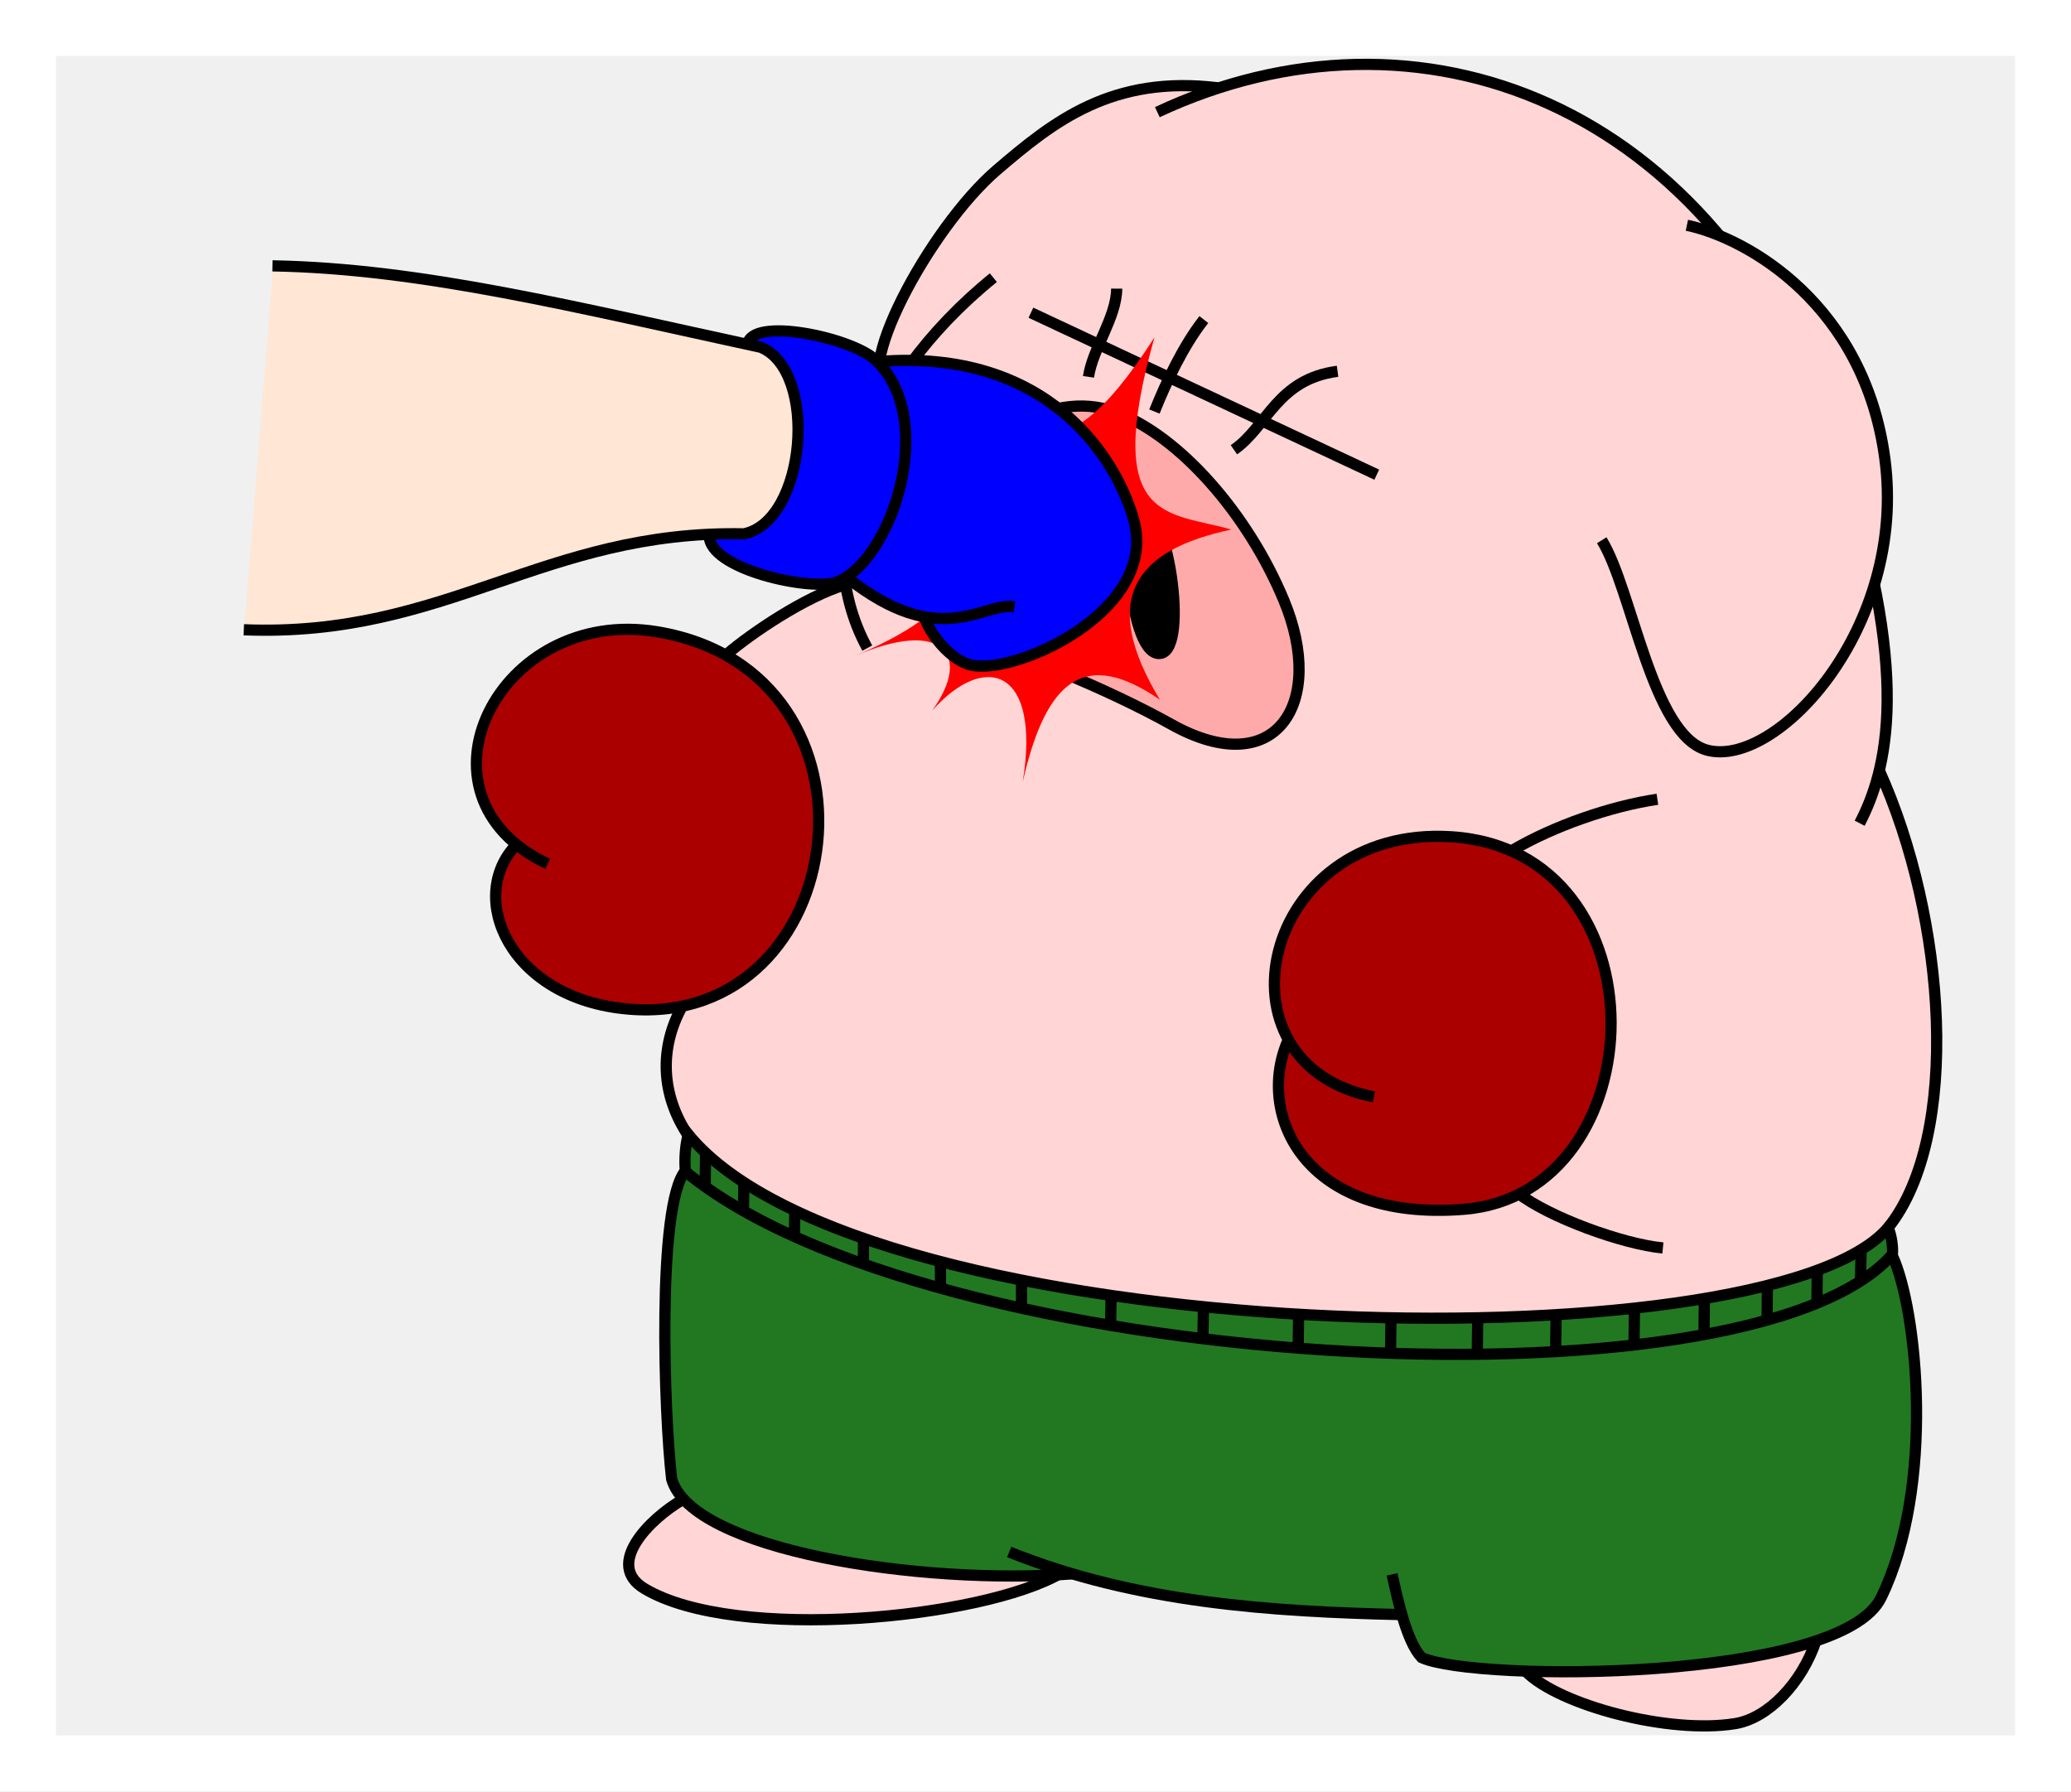
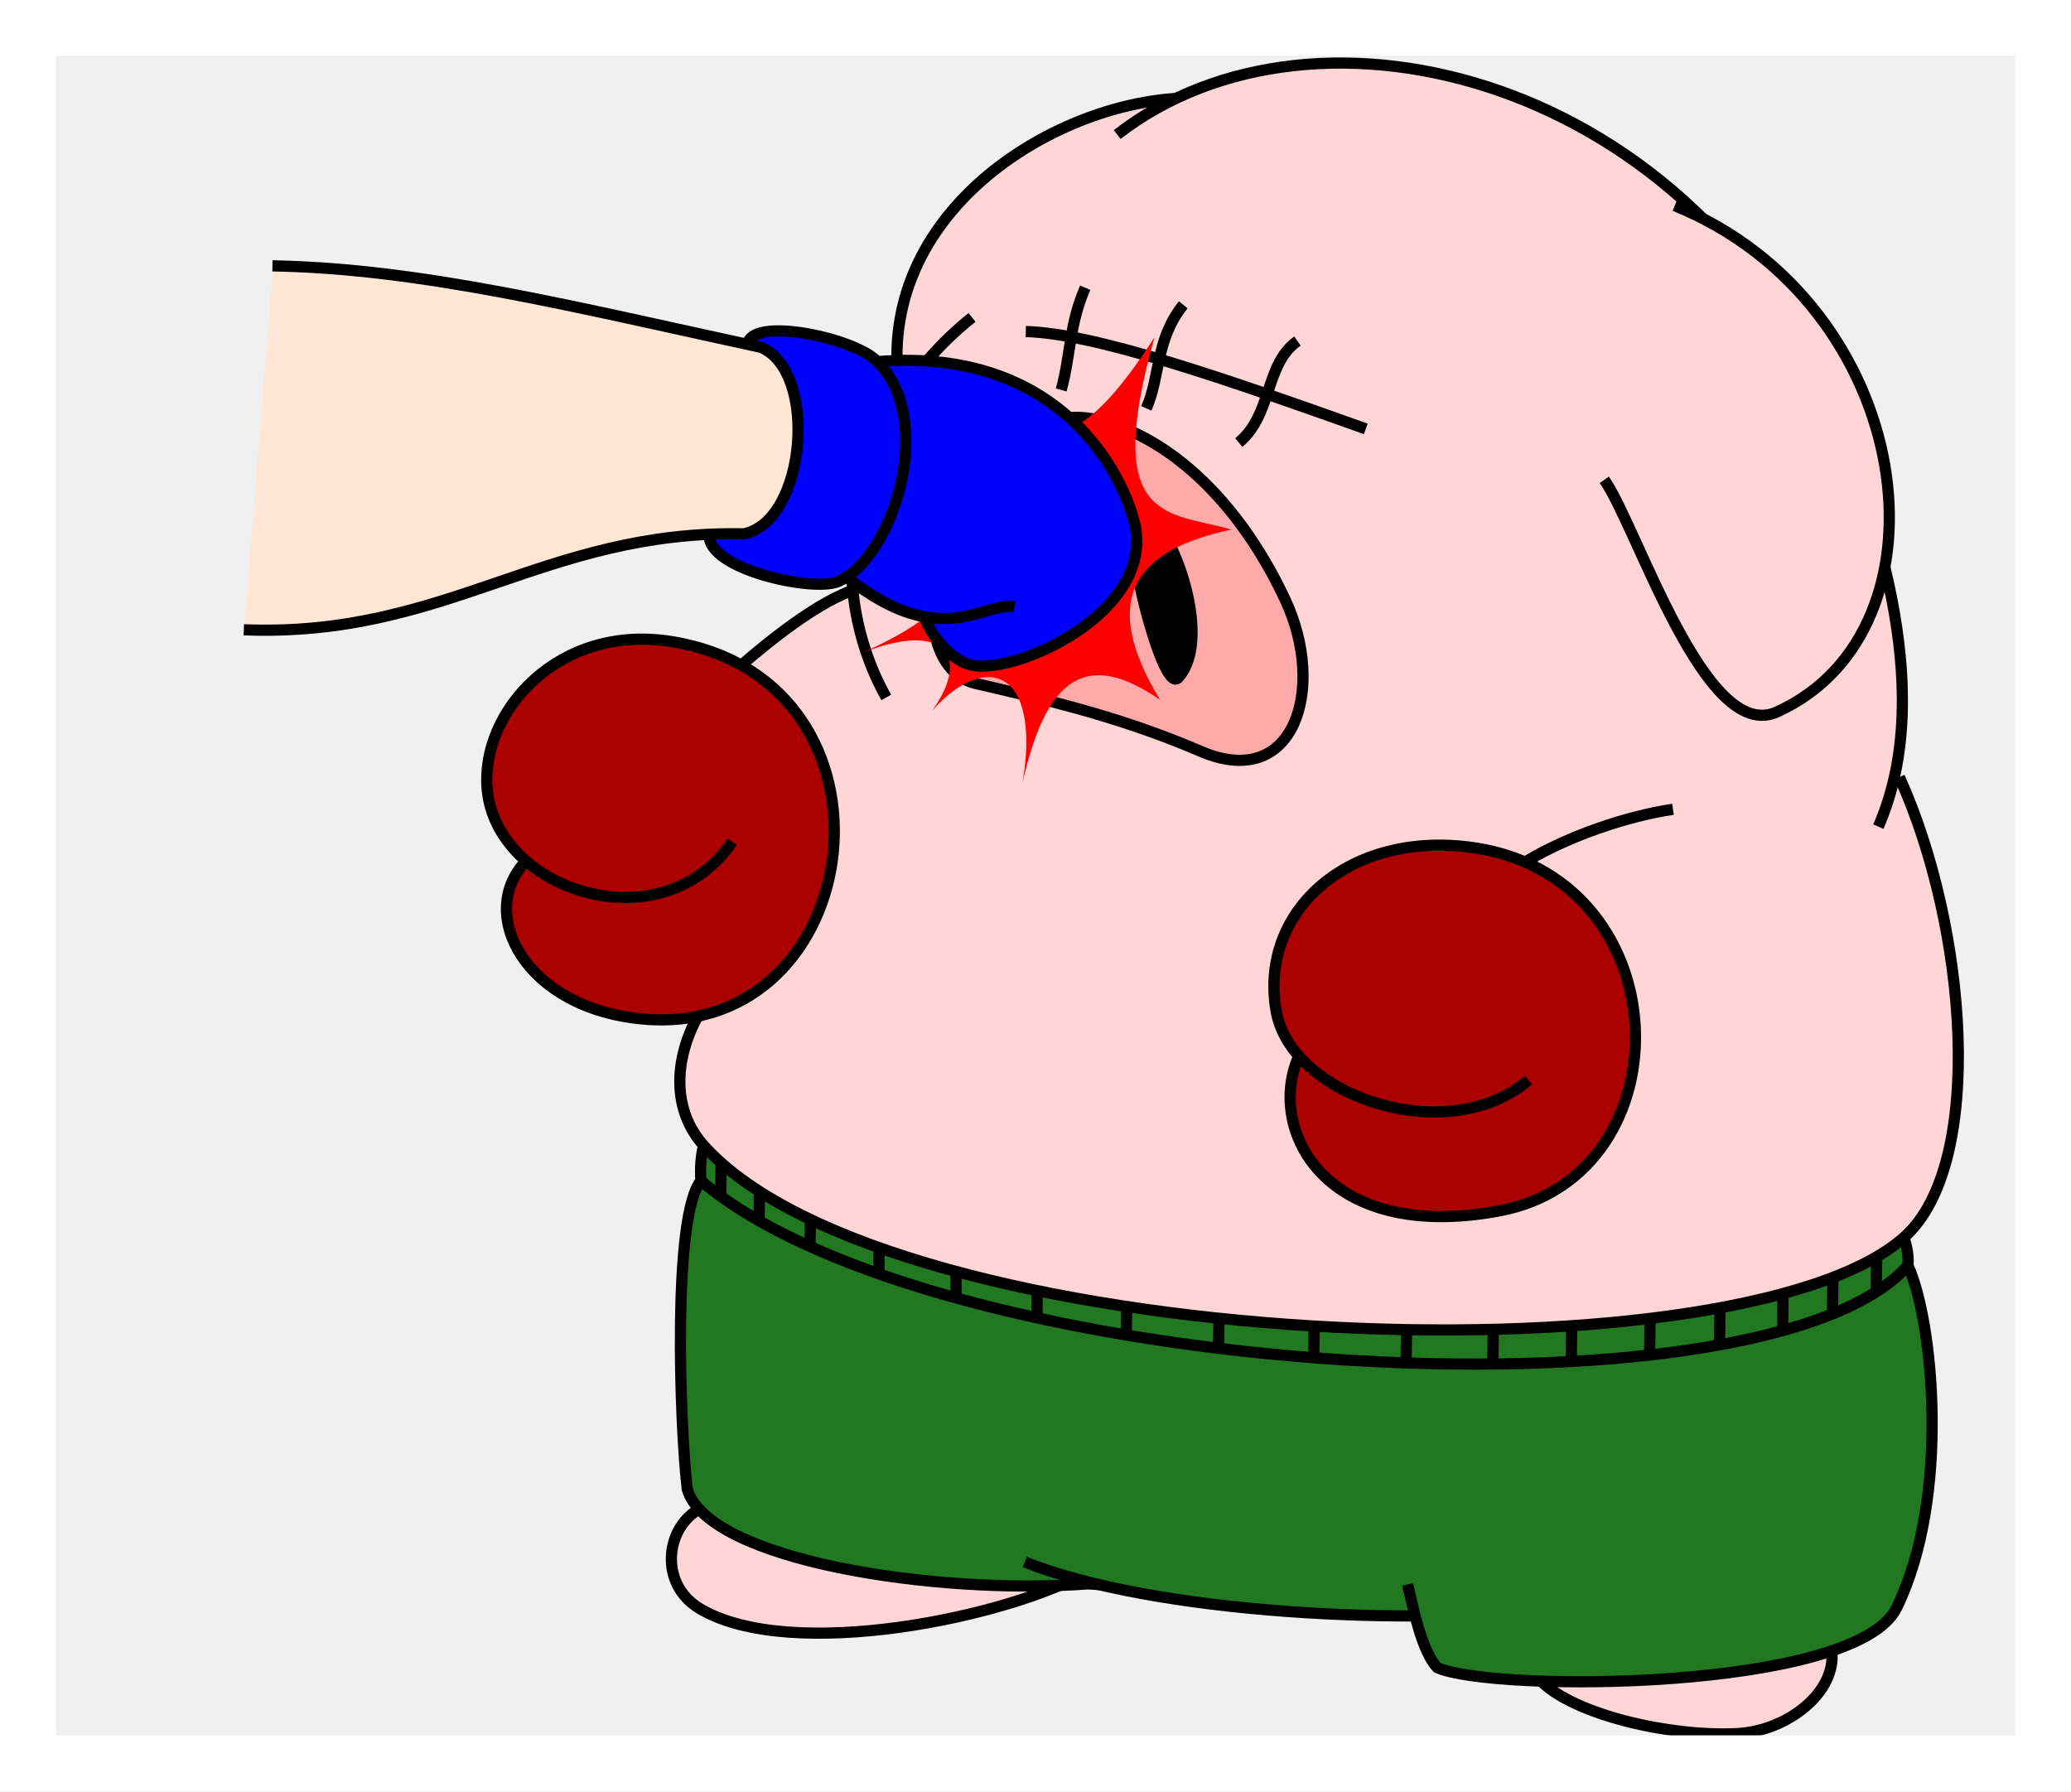
<svg xmlns="http://www.w3.org/2000/svg" xmlns:xlink="http://www.w3.org/1999/xlink" width="370" height="320" id="svg2" version="1.1" enable-background="new">
  <defs id="defs4">
    <linearGradient id="linearGradient12499-5-3">
      <stop id="stop12501-0-8" offset="0" style="stop-color:#ffd5d5;stop-opacity:1;" />
      <stop id="stop12503-9-9" offset="1" style="stop-color:#ffd5d5;stop-opacity:0;" />
    </linearGradient>
    <linearGradient id="linearGradient12499-5">
      <stop id="stop12501-0" offset="0" style="stop-color:#ffd5d5;stop-opacity:1;" />
      <stop id="stop12503-9" offset="1" style="stop-color:#ffd5d5;stop-opacity:0;" />
    </linearGradient>
    <linearGradient id="linearGradient12499-8">
      <stop id="stop12501-6" offset="0" style="stop-color:#ffd5d5;stop-opacity:1;" />
      <stop id="stop12503-0" offset="1" style="stop-color:#ffd5d5;stop-opacity:0;" />
    </linearGradient>
    <linearGradient gradientTransform="translate(0,-7)" gradientUnits="userSpaceOnUse" y2="78.526" x2="178.782" y1="135.026" x1="175.86" id="linearGradient12505-2" xlink:href="#linearGradient12499-8" />
    <linearGradient id="linearGradient12499-9">
      <stop id="stop12501-8" offset="0" style="stop-color:#ffd5d5;stop-opacity:1;" />
      <stop id="stop12503-6" offset="1" style="stop-color:#ffd5d5;stop-opacity:0;" />
    </linearGradient>
    <linearGradient gradientTransform="translate(0,-7)" gradientUnits="userSpaceOnUse" y2="78.526" x2="178.782" y1="135.026" x1="175.86" id="linearGradient12505-1" xlink:href="#linearGradient12499-9" />
    <linearGradient id="linearGradient12499">
      <stop id="stop12501" offset="0" style="stop-color:#ffd5d5;stop-opacity:1;" />
      <stop id="stop12503" offset="1" style="stop-color:#ffd5d5;stop-opacity:0;" />
    </linearGradient>
    <linearGradient xlink:href="#linearGradient12499" id="linearGradient4842" gradientUnits="userSpaceOnUse" gradientTransform="matrix(0.9832367,-0.1823339,0.1823339,0.9832367,74.73669,42.60225)" x1="175.86" y1="135.026" x2="180.123" y2="104.201" />
    <linearGradient xlink:href="#linearGradient12499-5" id="linearGradient4848" gradientUnits="userSpaceOnUse" gradientTransform="matrix(0.9958606,-0.09089341,0.09089341,0.9958606,90.23407,51.0497)" x1="184.389" y1="140.775" x2="178.004" y2="106.502" />
    <linearGradient xlink:href="#linearGradient12499-5-3" id="linearGradient4854" gradientUnits="userSpaceOnUse" gradientTransform="matrix(0.9985031,0.05469451,-0.05469451,0.9985031,114.0699,56.17685)" x1="186.741" y1="139.741" x2="168.636" y2="87.226" />
    <radialGradient gradientUnits="userSpaceOnUse" gradientTransform="matrix(0.6039359,0.2376929,-0.3922636,0.9966728,113.2494,-44.01688)" r="33.591" fy="100.312" fx="186.588" cy="100.312" cx="186.588" id="radialGradient7630" xlink:href="#linearGradient7624" />
    <linearGradient id="linearGradient7624">
      <stop id="stop7626" offset="0" style="stop-color:#ffff00;stop-opacity:1;" />
      <stop id="stop7628" offset="1" style="stop-color:#ff0000;stop-opacity:1;" />
    </linearGradient>
    <radialGradient xlink:href="#linearGradient7624" id="radialGradient13492" gradientUnits="userSpaceOnUse" gradientTransform="matrix(0.6039359,0.2376929,-0.3922636,0.9966728,113.2494,-44.01688)" cx="186.588" cy="100.312" fx="186.588" fy="100.312" r="33.591" />
+     <linearGradient y2="87.226" x2="168.636" y1="139.741" x1="186.741" gradientTransform="matrix(0.9985031,0.05469451,-0.05469451,0.9985031,114.0699,56.17685)" gradientUnits="userSpaceOnUse" id="linearGradient4854-5" xlink:href="#linearGradient12499-5-3-6" />
+     <linearGradient y2="106.502" x2="178.004" y1="140.775" x1="184.389" gradientTransform="matrix(0.9958606,-0.09089341,0.09089341,0.9958606,90.23407,51.0497)" gradientUnits="userSpaceOnUse" id="linearGradient4848-9" xlink:href="#linearGradient12499-5-7" />
+     <linearGradient y2="104.201" x2="180.123" y1="135.026" x1="175.86" gradientTransform="matrix(0.9832367,-0.1823339,0.1823339,0.9832367,74.73669,42.60225)" gradientUnits="userSpaceOnUse" id="linearGradient4842-4" xlink:href="#linearGradient12499-50" />
+     <linearGradient id="linearGradient12499-50">
+       <stop style="stop-color:#ffd5d5;stop-opacity:1;" offset="0" id="stop12501-04" />
+       <stop style="stop-color:#ffd5d5;stop-opacity:0;" offset="1" id="stop12503-5" />
+     </linearGradient>
+     <linearGradient xlink:href="#linearGradient12499-9-3" id="linearGradient12505-1-6" x1="175.86" y1="135.026" x2="178.782" y2="78.526" gradientUnits="userSpaceOnUse" gradientTransform="translate(0,-7)" />
+     <linearGradient id="linearGradient12499-9-3">
+       <stop style="stop-color:#ffd5d5;stop-opacity:1;" offset="0" id="stop12501-8-1" />
+       <stop style="stop-color:#ffd5d5;stop-opacity:0;" offset="1" id="stop12503-6-0" />
+     </linearGradient>
+     <linearGradient xlink:href="#linearGradient12499-8-4" id="linearGradient12505-2-5" x1="175.86" y1="135.026" x2="178.782" y2="78.526" gradientUnits="userSpaceOnUse" gradientTransform="translate(0,-7)" />
+     <linearGradient id="linearGradient12499-8-4">
+       <stop style="stop-color:#ffd5d5;stop-opacity:1;" offset="0" id="stop12501-6-0" />
+       <stop style="stop-color:#ffd5d5;stop-opacity:0;" offset="1" id="stop12503-0-0" />
+     </linearGradient>
+     <linearGradient id="linearGradient12499-5-7">
+       <stop style="stop-color:#ffd5d5;stop-opacity:1;" offset="0" id="stop12501-0-0" />
+       <stop style="stop-color:#ffd5d5;stop-opacity:0;" offset="1" id="stop12503-9-3" />
+     </linearGradient>
+     <linearGradient id="linearGradient12499-5-3-6">
+       <stop style="stop-color:#ffd5d5;stop-opacity:1;" offset="0" id="stop12501-0-8-4" />
+       <stop style="stop-color:#ffd5d5;stop-opacity:0;" offset="1" id="stop12503-9-9-0" />
+     </linearGradient>
  </defs>
  <g id="layer2" style="display:none">
    <path style="fill:none;stroke:#0000ff;stroke-width:1px;stroke-linecap:butt;stroke-linejoin:miter;stroke-opacity:1" d="M 10,310 360,10" id="path3025" />
    <path style="fill:none;stroke:#0000ff;stroke-width:1px;stroke-linecap:butt;stroke-linejoin:miter;stroke-opacity:1" d="M 10,10 360,310" id="path3027" />
    <path style="fill:none;stroke:#ff0000;stroke-width:1px;stroke-linecap:butt;stroke-linejoin:miter;stroke-opacity:1;display:inline" d="m 10,0 0,320" id="path3006" />
    <path style="fill:none;stroke:#ff0000;stroke-width:1px;stroke-linecap:butt;stroke-linejoin:miter;stroke-opacity:1;display:inline" d="m 360,0 0,320" id="path3010" />
    <path style="fill:none;stroke:#ff0000;stroke-width:1px;stroke-linecap:butt;stroke-linejoin:miter;stroke-opacity:1;display:inline" d="M 0,10 370,10" id="path3016" />
    <path transform="translate(84.7158,27.7117)" style="fill:none;stroke:#ff0000;stroke-width:1px;stroke-linecap:butt;stroke-linejoin:miter;stroke-opacity:1;display:inline" d="m -84.716,282.288 370,0" id="path3018" />
  </g>
-   <g id="layer11" style="display:inline">
-     <path id="path6021" d="m 164.704,156.624 c 1.238,8.234 2.667,22.119 2.353,30.509 12.116,26.74 14.954,65.938 1.973,82.244" style="fill:none;stroke:#ff6600;stroke-width:2;stroke-linecap:butt;stroke-linejoin:miter;stroke-opacity:1;display:inline" />
-     <path id="path6023" d="m 152.8,119.673 c -6.319,0.577 -13.303,2.213 -17.61,4.15" style="fill:none;stroke:#ff6600;stroke-width:2;stroke-linecap:butt;stroke-linejoin:miter;stroke-opacity:1;display:inline" />
-     <path id="path6061" d="m 121.69,179.702 c -4.224,7.628 -4.548,15.787 1.185,23.428 l -1.025,64.625 c -11.447,6.809 -10.373,13.963 -6.43,16.308 11.088,6.594 56.47,7.699 72.946,-2.557 31.1,-19.358 55.088,-3.98 84.203,17.14 8.044,5.835 25.504,11.23 37.396,9.29 5.825,-0.95 12.121,-7.144 14.69,-14.828 l 12.684,-73.809 c 12.98,-16.306 10.47,-54.743 -1.647,-81.483 3.706,-9.717 3.404,-23.246 -7.62,-57.756 C 307.992,17.199 251.007,2.474 217.641,15.746 c -14.103,-2.209 -30.297,5.164 -39.57,14.625 -12.339,12.589 -27.103,37.943 -18.832,39.601 -8.38,10.742 -8.771,24.696 -8.263,34.509 -8.451,2.645 -17.059,8.728 -21.366,12.433" style="fill:#ffd5d5;stroke:none;display:inline" />
-     <path id="path6063" d="m 335.694,137.515 c 12.116,26.74 14.657,65.445 1.677,81.752" style="fill:none;stroke:#000000;stroke-width:2;stroke-linecap:butt;stroke-linejoin:miter;stroke-opacity:1;display:inline" />
-     <path id="path6077" d="m 150.977,104.471 c -7.063,2.083 -16.827,8.706 -21.134,12.411" style="fill:none;stroke:#000000;stroke-width:2;stroke-linecap:butt;stroke-linejoin:miter;stroke-opacity:1;display:inline" />
-     <path id="path6079" d="m 254.032,296.159 c 9.768,4.432 74.54,4.752 81.771,-10.261 9.823,-20.146 6.415,-50.148 2.311,-61.657 4e-5,-1.735 -0.093,-4.01 -0.762,-4.756 -18.288,22.124 -172.478,25.476 -214.401,-16.605 -0.424,1.504 -0.28,4.057 -0.477,6.176 -4.96,11.62 -3.838,43.49 -2.456,55.306 3.665,12.745 49.489,20.658 71.034,16.61 17.456,5.714 34.803,7.326 59.268,7.351 0.175,0.939 0.996,4.929 3.713,7.836 z" style="fill:#217821;stroke:none;display:inline" />
-     <path id="path6081" d="m 191.578,281.156 c -27.183,2.05 -67.917,-4.189 -71.582,-16.934 -1.348,-11.528 -2.671,-48.912 2.447,-55.072 -0.193,-2.055 0.009,-4.815 0.546,-6.473 31.419,38.343 192.734,41.994 214.334,16.629 0.622,1.448 0.918,3.599 0.753,4.979 4.495,9.687 7.692,41.24 -1.992,61.102 -7.231,15.013 -72.335,15.156 -82.103,10.725 -2.717,-2.907 -4.256,-10.334 -5.281,-14.868" style="fill:none;stroke:#000000;stroke-width:2;stroke-linecap:butt;stroke-linejoin:miter;stroke-opacity:1;display:inline" />
-     <path id="path6083" d="m 180.301,277.249 c 22.74,9.126 46.903,10.66 70.097,11.185" style="fill:none;stroke:#000000;stroke-width:2;stroke-linecap:butt;stroke-linejoin:miter;stroke-opacity:1;display:inline" />
-     <path id="path6085" d="m 121.924,179.669 c -4.224,7.628 -3.799,15.968 1.059,23.234" style="fill:none;stroke:#000000;stroke-width:2;stroke-linecap:butt;stroke-linejoin:miter;stroke-opacity:1;display:inline" />
-     <path id="path6087" d="m 260.194,149.542 c 36.35,2.434 35.544,63.759 2.305,66.545 -28.709,2.406 -39.289,-17.881 -32.403,-30.159 -5.75,-6.136 -3.981,-38.669 30.098,-36.387 z" style="fill:#aa0000;stroke:none;display:inline" />
-     <path id="path6089" d="m 245.459,195.939 c -29.66,-5.71 -20.274,-48.61 13.812,-46.46 38.6,2.434 36.794,63.759 2.305,66.545 -28.716,2.32 -37.289,-17.131 -31.438,-30.232" style="fill:none;stroke:#000000;stroke-width:2;stroke-linecap:butt;stroke-linejoin:miter;stroke-opacity:1;display:inline" />
-     <path id="path6091" d="m 118.286,112.911 c 43.003,7.263 34.072,70.806 -6.027,67.388 -21.379,-1.822 -28.608,-21.769 -20.119,-29.337 -16.453,-12.594 -2.279,-42.852 26.146,-38.051 z" style="fill:#aa0000;stroke:none;display:inline" />
-     <path id="path6093" d="m 97.848,154.316 c -25.888,-12.18 -8.753,-46.238 19.672,-41.437 43.003,7.263 34.867,70.806 -5.232,67.388 -21.379,-1.822 -29.006,-20.089 -20.052,-29.364" style="fill:none;stroke:#000000;stroke-width:2;stroke-linecap:butt;stroke-linejoin:miter;stroke-opacity:1;display:inline" />
-     <path id="path6095" d="m 270.14,151.936 c 7.46,-4.413 17.685,-7.925 25.965,-9.155" style="fill:none;stroke:#000000;stroke-width:2;stroke-linecap:butt;stroke-linejoin:miter;stroke-opacity:1;display:inline" />
-     <path id="path6097" d="m 271.143,213.109 c 5.638,4.383 18.798,9.142 25.946,9.83" style="fill:none;stroke:#000000;stroke-width:2;stroke-linecap:butt;stroke-linejoin:miter;stroke-opacity:1;display:inline" />
-     <path style="fill:none;stroke:#000000;stroke-width:2;stroke-linecap:butt;stroke-linejoin:miter;stroke-opacity:1;display:inline" d="m 122.069,267.832 c -6.104,3.52 -14.105,11.695 -6.893,15.981 16.28,9.674 60.293,5.343 74.305,-2.751" id="path6103" />
-     <path style="fill:none;stroke:#000000;stroke-width:2;stroke-linecap:butt;stroke-linejoin:miter;stroke-opacity:1;display:inline" d="m 272.626,298.614 c 5.938,5.99 25.504,11.23 37.396,9.29 5.825,-0.95 11.871,-7.175 14.44,-14.859" id="path6105" />
-     <path style="fill:none;stroke:#000000;stroke-width:2;stroke-linecap:butt;stroke-linejoin:miter;stroke-opacity:1;display:inline" d="m 122.376,209.218 c 43.355,35.962 189.678,44.282 215.642,14.939" id="path6107" />
-     <path style="fill:none;stroke:#000000;stroke-width:2;stroke-linecap:butt;stroke-linejoin:miter;stroke-opacity:1;display:inline" d="m 126.057,205.862 -0.078,6.171" id="path6109" />
-     <path style="fill:none;stroke:#000000;stroke-width:2;stroke-linecap:butt;stroke-linejoin:miter;stroke-opacity:1;display:inline" d="m 132.889,211.161 -0.056,5.221" id="path6111" />
-     <path style="fill:none;stroke:#000000;stroke-width:2;stroke-linecap:butt;stroke-linejoin:miter;stroke-opacity:1;display:inline" d="m 142.005,216.181 -0.078,4.735" id="path6113" />
-     <path style="fill:none;stroke:#000000;stroke-width:2;stroke-linecap:butt;stroke-linejoin:miter;stroke-opacity:1;display:inline" d="m 154.255,221.181 0.011,4.602" id="path6115" />
-     <path style="fill:none;stroke:#000000;stroke-width:2;stroke-linecap:butt;stroke-linejoin:miter;stroke-opacity:1;display:inline" d="m 168.005,225.313 0.033,4.668" id="path6117" />
-     <path style="fill:none;stroke:#000000;stroke-width:2;stroke-linecap:butt;stroke-linejoin:miter;stroke-opacity:1;display:inline" d="m 182.505,228.681 -0.011,4.934" id="path6119" />
-     <path style="fill:none;stroke:#000000;stroke-width:2;stroke-linecap:butt;stroke-linejoin:miter;stroke-opacity:1;display:inline" d="m 198.505,231.431 -0.078,5.265" id="path6121" />
-     <path style="fill:none;stroke:#000000;stroke-width:2;stroke-linecap:butt;stroke-linejoin:miter;stroke-opacity:1;display:inline" d="m 215.005,233.681 -0.1,5.464" id="path6123" />
-     <path style="fill:none;stroke:#000000;stroke-width:2;stroke-linecap:butt;stroke-linejoin:miter;stroke-opacity:1;display:inline" d="m 232.005,234.931 -0.078,5.928" id="path6125" />
-     <path style="fill:none;stroke:#000000;stroke-width:2;stroke-linecap:butt;stroke-linejoin:miter;stroke-opacity:1;display:inline" d="m 248.505,235.681 -0.078,6.171" id="path6127" />
-     <path style="fill:none;stroke:#000000;stroke-width:2;stroke-linecap:butt;stroke-linejoin:miter;stroke-opacity:1;display:inline" d="m 264.005,235.431 -0.078,6.171" id="path6129" />
-     <path style="fill:none;stroke:#000000;stroke-width:2;stroke-linecap:butt;stroke-linejoin:miter;stroke-opacity:1;display:inline" d="m 278.005,235.181 -0.078,6.171" id="path6131" />
-     <path style="fill:none;stroke:#000000;stroke-width:2;stroke-linecap:butt;stroke-linejoin:miter;stroke-opacity:1;display:inline" d="m 292.005,233.931 -0.078,6.171" id="path6133" />
-     <path style="fill:none;stroke:#000000;stroke-width:2;stroke-linecap:butt;stroke-linejoin:miter;stroke-opacity:1;display:inline" d="m 304.505,231.931 -0.078,6.414" id="path6135" />
-     <path style="fill:none;stroke:#000000;stroke-width:2;stroke-linecap:butt;stroke-linejoin:miter;stroke-opacity:1;display:inline" d="m 315.755,229.931 -0.056,5.818" id="path6137" />
-     <path style="fill:none;stroke:#000000;stroke-width:2;stroke-linecap:butt;stroke-linejoin:miter;stroke-opacity:1;display:inline" d="m 324.666,226.945 -0.056,5.884" id="path6139" />
-     <path style="fill:none;stroke:#000000;stroke-width:2;stroke-linecap:butt;stroke-linejoin:miter;stroke-opacity:1;display:inline" d="m 332.505,223.431 -0.122,5.42" id="path6141" />
-     <path style="fill:none;stroke:#000000;stroke-width:2;stroke-linecap:butt;stroke-linejoin:miter;stroke-opacity:1;display:inline" d="m 206.768,20.036 c 46.263,-21.666 99.941,-2.289 121.339,60.137 13.814,40.3 8.94,57.663 4.135,66.887" id="path6178" />
-     <path style="fill:none;stroke:#000000;stroke-width:2;stroke-linecap:butt;stroke-linejoin:miter;stroke-opacity:1;display:inline" d="m 220.45,80.345 c 5.996,-4.155 7.706,-12.607 18.516,-14.016" id="path6180" />
-     <path style="fill:none;stroke:#000000;stroke-width:2;stroke-linecap:butt;stroke-linejoin:miter;stroke-opacity:1;display:inline" d="m 199.503,51.561 c -0.031,5.168 -4.3,10.677 -5.036,15.759" id="path6182" />
-     <path style="fill:#ffaaaa;stroke:#000000;stroke-width:2;stroke-linecap:butt;stroke-linejoin:miter;stroke-opacity:1;display:inline" d="m 199.302,73.618 c -12.197,-4.503 -25.912,5.735 -32.6,17.002 -7.53,12.686 -0.315,21.38 4.784,22.904 10.491,3.135 26.008,9.318 37.844,15.912 18.598,10.361 27.701,-3.776 20.037,-22.205 C 222.961,91.826 210.719,77.833 199.302,73.618 z" id="path6184" />
-     <path style="fill:none;stroke:#000000;stroke-width:2;stroke-linecap:butt;stroke-linejoin:miter;stroke-opacity:1;display:inline" d="m 159.133,70.077 c -7.733,-2.082 6.938,-29.415 18.953,-39.703 10.063,-8.616 20.531,-17.046 39.641,-14.672" id="path6186" />
-     <path style="fill:#ffd5d5;stroke:#000000;stroke-width:2;stroke-linecap:butt;stroke-linejoin:miter;stroke-opacity:1;display:inline" d="m 286.161,96.51 c 5.44,8.742 8.976,34.821 18.801,37.489 12.346,3.354 35.8,-21.789 31.785,-52.04 -3.638,-27.409 -24.431,-39.407 -35.371,-41.719" id="path6190" />
-     <path id="path6212" d="m 203.634,90.289 c 4.934,-0.318 8.835,25.357 3.798,26.417 -5.811,1.222 -7.635,-26.17 -3.798,-26.417 z" style="fill:#000000;stroke:#000000;stroke-width:2;stroke-linecap:butt;stroke-linejoin:miter;stroke-opacity:1;display:inline" />
-     <path id="path6214" d="m 188.497,85.208 c 3.248,1.888 -2.209,23.407 -6.6,21.966 -5.337,-1.751 3.982,-23.489 6.6,-21.966 z" style="fill:#000000;stroke:#000000;stroke-width:2;stroke-linecap:butt;stroke-linejoin:miter;stroke-opacity:1;display:inline" />
-     <path id="path6586" d="m 184.181,55.862 61.787,28.932" style="fill:none;stroke:#000000;stroke-width:2;stroke-linecap:butt;stroke-linejoin:miter;stroke-opacity:1" />
-     <path id="path6588" d="m 215.075,57.088 c -3.674,4.678 -6.721,11.161 -8.827,16.428" style="fill:none;stroke:#000000;stroke-width:2;stroke-linecap:butt;stroke-linejoin:miter;stroke-opacity:1" />
-     <path style="fill:none;stroke:#000000;stroke-width:2;stroke-linecap:butt;stroke-linejoin:miter;stroke-opacity:1;display:inline" d="M 177.47,49.605 C 154.096,68.548 144.093,95.829 154.943,115.78" id="path6188" />
+   <g id="layer1" style="display:inline">
+     <g id="layer2-6" style="display:none" transform="translate(46,0)">
+       <path style="fill:none;stroke:#0000ff;stroke-width:1px;stroke-linecap:butt;stroke-linejoin:miter;stroke-opacity:1" d="M 10,310 360,10" id="path3025-8" />
+       <path style="fill:none;stroke:#0000ff;stroke-width:1px;stroke-linecap:butt;stroke-linejoin:miter;stroke-opacity:1" d="M 10,10 360,310" id="path3027-3" />
+       <path style="fill:none;stroke:#ff0000;stroke-width:1px;stroke-linecap:butt;stroke-linejoin:miter;stroke-opacity:1;display:inline" d="m 10,0 0,320" id="path3006-1" />
+       <path style="fill:none;stroke:#ff0000;stroke-width:1px;stroke-linecap:butt;stroke-linejoin:miter;stroke-opacity:1;display:inline" d="m 360,0 0,320" id="path3010-4" />
+       <path style="fill:none;stroke:#ff0000;stroke-width:1px;stroke-linecap:butt;stroke-linejoin:miter;stroke-opacity:1;display:inline" d="M 0,10 370,10" id="path3016-8" />
+       <path transform="translate(84.7158,27.7117)" style="fill:none;stroke:#ff0000;stroke-width:1px;stroke-linecap:butt;stroke-linejoin:miter;stroke-opacity:1;display:inline" d="m -84.716,282.288 370,0" id="path3018-4" />
+     </g>
+     <path style="fill:#ffd5d5;stroke:#000000;stroke-width:2;stroke-linecap:butt;stroke-linejoin:miter;stroke-opacity:1;display:inline" d="m 124.855,269.621 c -6.104,3.52 -7.034,13.463 0.178,17.749 16.28,9.674 55.344,1.454 69.355,-6.64 l 67.163,-10.017 13.773,29.601 c 5.938,5.99 22.95,9.975 34.984,9.378 9.075,-0.45 17.871,-7.425 16.94,-14.859" id="path6216" />
+     <path id="path6800" d="m 338.616,223.851 -51.03,64.984 -93.221,-5.89 c -27.183,2.05 -67.917,-4.189 -71.582,-16.934 -1.348,-11.528 -2.671,-48.912 2.447,-55.072 -0.193,-2.055 0.009,-4.815 0.546,-6.473" style="fill:#217821;stroke:#000000;stroke-width:2;stroke-linecap:butt;stroke-linejoin:miter;stroke-opacity:1;display:inline" />
+     <path id="path6198" d="m 183.088,279.038 c 22.74,9.126 69.177,11.72 97.674,8.003" style="fill:#217821;stroke:#000000;stroke-width:2;stroke-linecap:butt;stroke-linejoin:miter;stroke-opacity:1;display:inline" />
+     <path id="path6196" d="m 340.109,221.096 c 0.622,1.448 0.918,3.599 0.753,4.979 4.495,9.687 7.692,41.24 -1.992,61.102 -7.231,15.013 -72.335,15.156 -82.103,10.725 -2.717,-2.907 -4.256,-10.334 -5.281,-14.868" style="fill:#217821;stroke:#000000;stroke-width:2;stroke-linecap:butt;stroke-linejoin:miter;stroke-opacity:1;display:inline" />
+     <path id="path6208" d="m 273.93,214.898 c 5.638,4.383 18.798,9.142 25.946,9.83" style="fill:none;stroke:#000000;stroke-width:2;stroke-linecap:butt;stroke-linejoin:miter;stroke-opacity:1;display:inline" />
+     <path style="fill:none;stroke:#000000;stroke-width:2;stroke-linecap:butt;stroke-linejoin:miter;stroke-opacity:1" d="m 125.229,210.937 c 41.94,35.608 189.67,44.482 215.634,15.138" id="path5091" />
+     <path style="fill:none;stroke:#000000;stroke-width:2;stroke-linecap:butt;stroke-linejoin:miter;stroke-opacity:1" d="m 128.843,207.651 -0.078,6.171" id="path5093" />
+     <path style="fill:none;stroke:#000000;stroke-width:2;stroke-linecap:butt;stroke-linejoin:miter;stroke-opacity:1;display:inline" d="m 135.676,212.95 -0.056,5.221" id="path5093-6" />
+     <path style="fill:none;stroke:#000000;stroke-width:2;stroke-linecap:butt;stroke-linejoin:miter;stroke-opacity:1;display:inline" d="m 144.792,217.97 -0.078,4.735" id="path5093-1" />
+     <path style="fill:none;stroke:#000000;stroke-width:2;stroke-linecap:butt;stroke-linejoin:miter;stroke-opacity:1;display:inline" d="m 157.041,222.97 0.011,4.602" id="path5093-1-4" />
+     <path style="fill:none;stroke:#000000;stroke-width:2;stroke-linecap:butt;stroke-linejoin:miter;stroke-opacity:1;display:inline" d="m 170.791,227.102 0.033,4.668" id="path5093-1-2" />
+     <path style="fill:none;stroke:#000000;stroke-width:2;stroke-linecap:butt;stroke-linejoin:miter;stroke-opacity:1;display:inline" d="m 185.291,230.47 -0.011,4.934" id="path5093-1-3" />
+     <path style="fill:none;stroke:#000000;stroke-width:2;stroke-linecap:butt;stroke-linejoin:miter;stroke-opacity:1;display:inline" d="m 201.292,233.22 -0.078,5.265" id="path5093-1-22" />
+     <path style="fill:none;stroke:#000000;stroke-width:2;stroke-linecap:butt;stroke-linejoin:miter;stroke-opacity:1;display:inline" d="m 217.792,235.47 -0.1,5.464" id="path5093-1-1" />
+     <path style="fill:none;stroke:#000000;stroke-width:2;stroke-linecap:butt;stroke-linejoin:miter;stroke-opacity:1;display:inline" d="m 234.791,236.72 -0.078,5.928" id="path5093-1-1-6" />
+     <path style="fill:none;stroke:#000000;stroke-width:2;stroke-linecap:butt;stroke-linejoin:miter;stroke-opacity:1;display:inline" d="m 251.291,237.47 -0.078,6.171" id="path5093-1-1-8" />
+     <path style="fill:none;stroke:#000000;stroke-width:2;stroke-linecap:butt;stroke-linejoin:miter;stroke-opacity:1;display:inline" d="m 266.791,237.22 -0.078,6.171" id="path5093-1-1-5" />
+     <path style="fill:none;stroke:#000000;stroke-width:2;stroke-linecap:butt;stroke-linejoin:miter;stroke-opacity:1;display:inline" d="m 280.791,236.97 -0.078,6.171" id="path5093-1-1-7" />
+     <path style="fill:none;stroke:#000000;stroke-width:2;stroke-linecap:butt;stroke-linejoin:miter;stroke-opacity:1;display:inline" d="m 294.792,235.72 -0.078,6.171" id="path5093-1-1-7-1" />
+     <path style="fill:none;stroke:#000000;stroke-width:2;stroke-linecap:butt;stroke-linejoin:miter;stroke-opacity:1;display:inline" d="m 307.292,233.72 -0.078,6.414" id="path5093-1-1-7-8" />
+     <path style="fill:none;stroke:#000000;stroke-width:2;stroke-linecap:butt;stroke-linejoin:miter;stroke-opacity:1;display:inline" d="m 318.542,231.72 -0.056,5.818" id="path5093-1-1-7-9" />
+     <path style="fill:none;stroke:#000000;stroke-width:2;stroke-linecap:butt;stroke-linejoin:miter;stroke-opacity:1;display:inline" d="m 327.453,228.734 -0.056,5.884" id="path5093-1-1-7-2" />
+     <path style="fill:none;stroke:#000000;stroke-width:2;stroke-linecap:butt;stroke-linejoin:miter;stroke-opacity:1;display:inline" d="m 335.292,225.22 -0.122,5.42" id="path5093-1-1-7-7" />
+     <path id="path6186-2" d="M 160.881,70.829 C 155.396,39.395 186.505,19.09 210.121,17.586 L 335.86,145.962 158.495,115.457 z" style="fill:#ffd5d5;stroke:#000000;stroke-width:2;stroke-linecap:butt;stroke-linejoin:miter;stroke-opacity:1;display:inline" />
+     <path id="path6194" d="m 153.336,105.127 c -7.063,2.083 -16.399,9.839 -20.706,13.544 l -7.919,62.788 c -4.224,7.628 -4.798,16.746 1.059,23.234 33.518,37.128 184.04,43.173 214.387,16.363 14.711,-12.996 11.299,-55.488 -0.817,-82.228" style="fill:#ffd5d5;stroke:#000000;stroke-width:2;stroke-linecap:butt;stroke-linejoin:miter;stroke-opacity:1;display:inline" />
+     <path id="path6202" d="m 273.049,192.96 c -14.486,12.315 -42.288,2.926 -45.041,-12.237 -3.184,-17.535 12.315,-31.979 34.05,-29.455 38.419,4.461 39.82,58.703 5.805,65.045 -31.216,5.82 -41.673,-14.571 -35.822,-27.671" style="fill:#aa0000;stroke:#000000;stroke-width:2;stroke-linecap:butt;stroke-linejoin:miter;stroke-opacity:1;display:inline" />
+     <path id="path6204" d="m 130.808,150.382 c -12.658,18.464 -42.068,8.754 -43.766,-9.329 -1.295,-13.791 12.707,-29.883 33.265,-26.386 42.995,7.314 34.867,70.806 -5.232,67.388 -21.379,-1.822 -30.049,-18.964 -21.095,-28.239" style="fill:#aa0000;stroke:#000000;stroke-width:2;stroke-linecap:butt;stroke-linejoin:miter;stroke-opacity:1;display:inline" />
+     <path id="path6180-0" d="m 221.316,79.059 c 6.039,-4.98 4.621,-14.013 10.483,-18.135" style="fill:none;stroke:#000000;stroke-width:2;stroke-linecap:butt;stroke-linejoin:miter;stroke-opacity:1;display:inline" />
+     <path id="path6182-7" d="m 193.881,51.398 c -2.929,6.794 -2.569,12.014 -4.292,18.263" style="fill:none;stroke:#000000;stroke-width:2;stroke-linecap:butt;stroke-linejoin:miter;stroke-opacity:1;display:inline" />
+     <path id="path6184-0" d="m 197.656,75.374 c -12.458,-3.72 -23.285,5.703 -28.276,17.818 -4.57,11.094 -4.413,26.712 4.955,28.913 10.659,2.505 24.798,5.489 40.186,12.112 16.792,7.226 22.472,-11.26 15.108,-27.044 C 222.241,91.336 210.771,79.289 197.656,75.374 z" style="fill:#ffaaaa;stroke:#000000;stroke-width:2;stroke-linecap:butt;stroke-linejoin:miter;stroke-opacity:1;display:inline" />
+     <path id="path6188-6" d="M 173.658,56.701 C 151.518,74.44 146.506,103.505 158.338,124.589" style="fill:#ffd5d5;stroke:#000000;stroke-width:2;stroke-linecap:butt;stroke-linejoin:miter;stroke-opacity:1;display:inline" />
+     <path id="path6200" d="m 335.581,147.667 c 5.186,-11.925 8.553,-33.071 -7.472,-72.544 -24.823,-61.144 -92.825,-78.85 -128.516,-51.087" style="fill:#ffd5d5;stroke:#000000;stroke-width:2;stroke-linecap:butt;stroke-linejoin:miter;stroke-opacity:1;display:inline" />
+     <path id="path6206" d="m 272.927,153.726 c 7.46,-4.413 17.685,-7.925 25.965,-9.155" style="fill:none;stroke:#000000;stroke-width:2;stroke-linecap:butt;stroke-linejoin:miter;stroke-opacity:1;display:inline" />
+     <path style="fill:#000000;stroke:#000000;stroke-width:2;stroke-linecap:butt;stroke-linejoin:miter;stroke-opacity:1;display:inline" d="m 202.995,90.282 c 5.333,0.687 14.378,23.331 7.479,30.808 -3.099,3.359 -11.292,-31.3 -7.479,-30.808 z" id="path6212-0" />
+     <path style="fill:#000000;stroke:#000000;stroke-width:2;stroke-linecap:butt;stroke-linejoin:miter;stroke-opacity:1;display:inline" d="m 189.067,86.637 c 3.737,-0.387 -3.654,29.453 -6.069,25.512 -5.018,-8.191 2.765,-25.17 6.069,-25.512 z" id="path6214-7" />
+     <path id="path6190-0" d="m 286.617,85.712 c 5.916,8.427 17.974,47.28 30.823,41.481 32.539,-14.684 24.947,-72.84 -18.234,-90.462" style="fill:#ffd5d5;stroke:#000000;stroke-width:2;stroke-linecap:butt;stroke-linejoin:miter;stroke-opacity:1;display:inline" />
+     <path id="path6182-7-7" d="m 211.405,54.447 c -4.989,6.175 -4.103,12.875 -6.607,18.501" style="fill:none;stroke:#000000;stroke-width:2;stroke-linecap:butt;stroke-linejoin:miter;stroke-opacity:1;display:inline" />
+     <path id="path6182-7-3" d="m 183.263,59.229 c 12.418,0.293 36.342,8.678 60.746,17.386" style="fill:none;stroke:#000000;stroke-width:2;stroke-linecap:butt;stroke-linejoin:miter;stroke-opacity:1;display:inline" />
  </g>
  <g id="layer17" style="display:inline">
    <path id="path6854" d="m 177.316,67.14 c 5.183,6.435 10.396,22.098 28.932,-6.865 -9.413,33.426 2.513,31.078 13.731,34.326 -17.019,3.605 -23.786,12.157 -12.75,30.403 -13.163,-9.069 -20.281,-4.03 -24.519,14.711 3.326,-20.313 -6.735,-23.421 -16.182,-12.75 7.278,-10.109 1.816,-16.521 -13.731,-9.808 23.559,-10.055 17.915,-17.379 15.202,-23.538 5.815,-6.755 11.611,-11.649 9.317,-26.48 z" style="fill:#ff0000;fill-opacity:1;stroke:none" />
    <path style="fill:#ffe6d5;stroke:none;display:inline" d="m 48.809,47.553 c 26.762,0.472 54.246,7.339 87.251,14.479 10.32,4.253 8.135,31.053 -3.02,33.321 -35.822,-0.691 -52.662,17.732 -89.412,17.219 z" id="path6057-7" />
    <path style="fill:#0000ff;stroke:none;display:inline" d="m 126.851,95.583 c 2.244,-0.435 3.889,-0.472 6.479,-0.296 10.522,-5.082 12.429,-28.226 2.522,-33.349 -0.771,-0.141 -1.807,-0.318 -2.151,-0.416 0.624,-5.035 18.511,-1.277 23.026,2.897 30.775,-2.351 42.852,17.503 45.845,28.514 4.37,16.07 -20.889,27.673 -28.947,25.869 -3.299,-0.739 -7.004,-5.072 -8.428,-8.549 -3.013,-0.746 -8.85,-3.512 -13.92,-7.194 -0.38,0.194 -1.072,0.691 -1.593,0.926 -6.744,2.102 -23.07,-2.687 -22.835,-8.401 z" id="path6059-4" />
    <path style="fill:none;stroke:#000000;stroke-width:2;stroke-linecap:butt;stroke-linejoin:miter;stroke-opacity:1;display:inline" d="m 151.214,103.073 c 16.823,13.379 24.354,4.409 30.024,5.317 m -16.15,1.67 c 1.22,3.726 5.098,8.016 8.398,8.755 8.058,1.804 33.47,-9.737 29.1,-25.807 -2.994,-11.01 -15.224,-30.926 -45.803,-28.412" id="path6049" />
    <path style="fill:none;stroke:#000000;stroke-width:2;stroke-linecap:butt;stroke-linejoin:miter;stroke-opacity:1;display:inline" d="m 48.675,47.491 c 26.762,0.472 54.241,7.413 87.246,14.553 10.32,4.253 8.135,31.053 -3.02,33.321 C 97.078,94.673 79.842,113.934 43.558,112.504" id="path6057" />
    <path style="fill:none;stroke:#000000;stroke-width:2;stroke-linecap:butt;stroke-linejoin:miter;stroke-opacity:1;display:inline" d="m 133.562,61.534 c 0.624,-5.035 18.511,-1.277 22.83,2.734 11.244,10.442 3.077,35.586 -6.724,39.648 -4.456,1.846 -23.208,-2.202 -22.956,-8.321" id="path6059" />
  </g>
  <g id="layer7" style="display:inline;">
    <path style="fill:#ffffff;stroke:none;display:inline" d="m 0,0 0,320 370,0 0,-320 -10,10 0,300 -350,0 0,-300 350,0 10,-10 z" id="path21072" />
  </g>
</svg>
